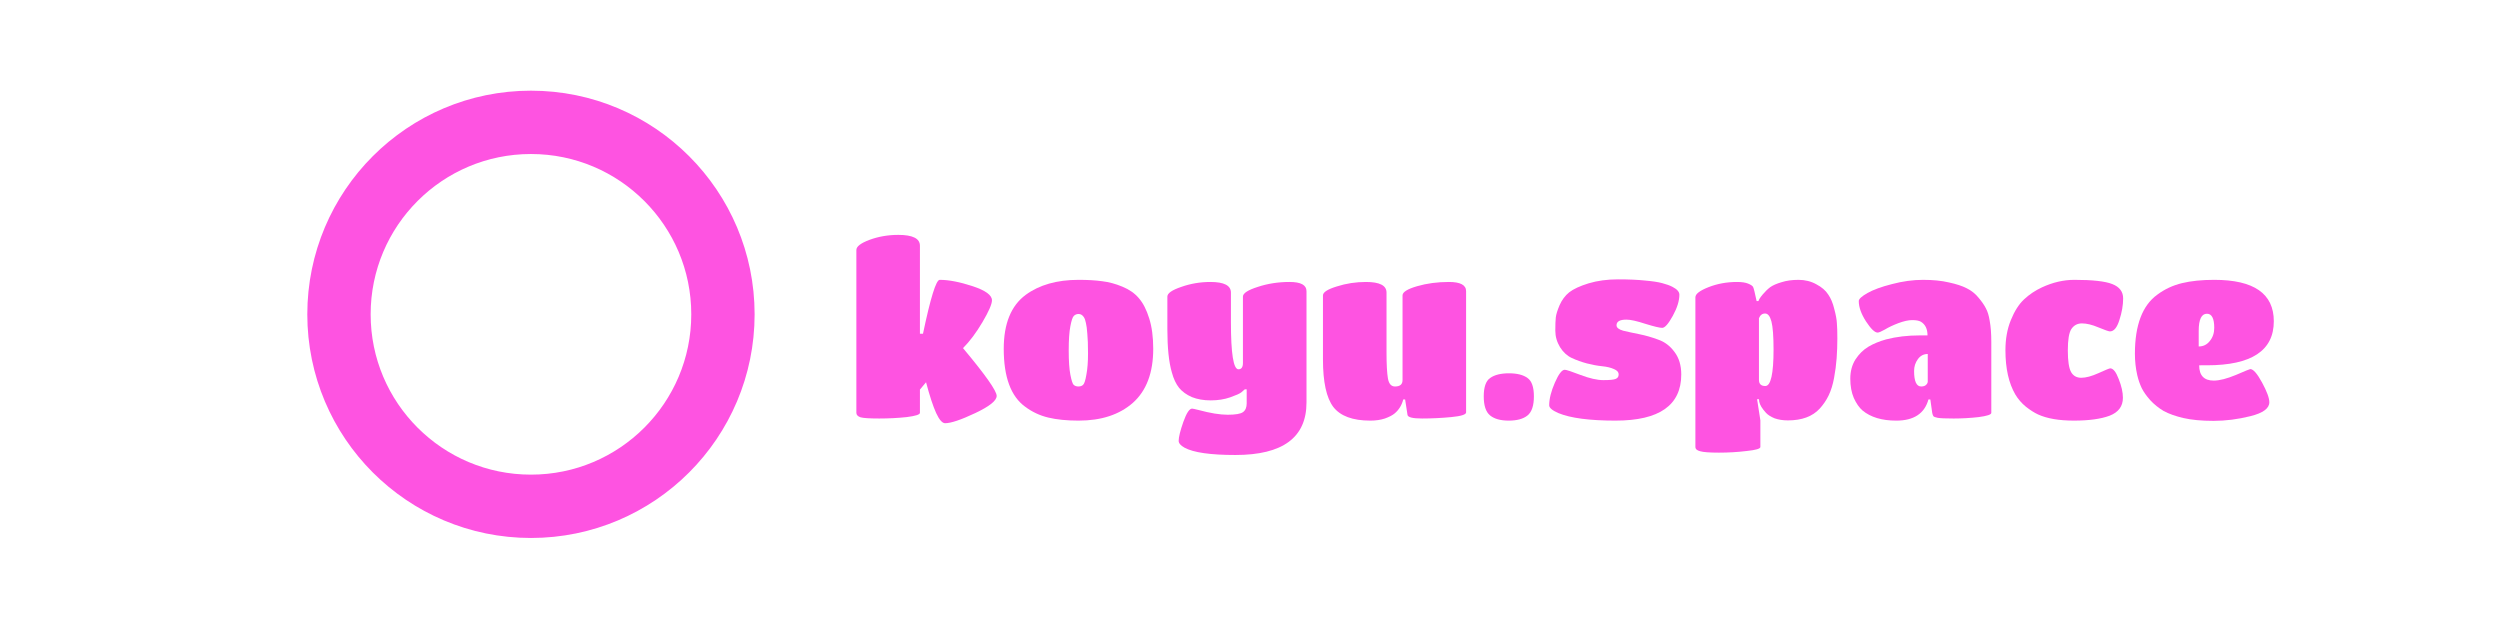
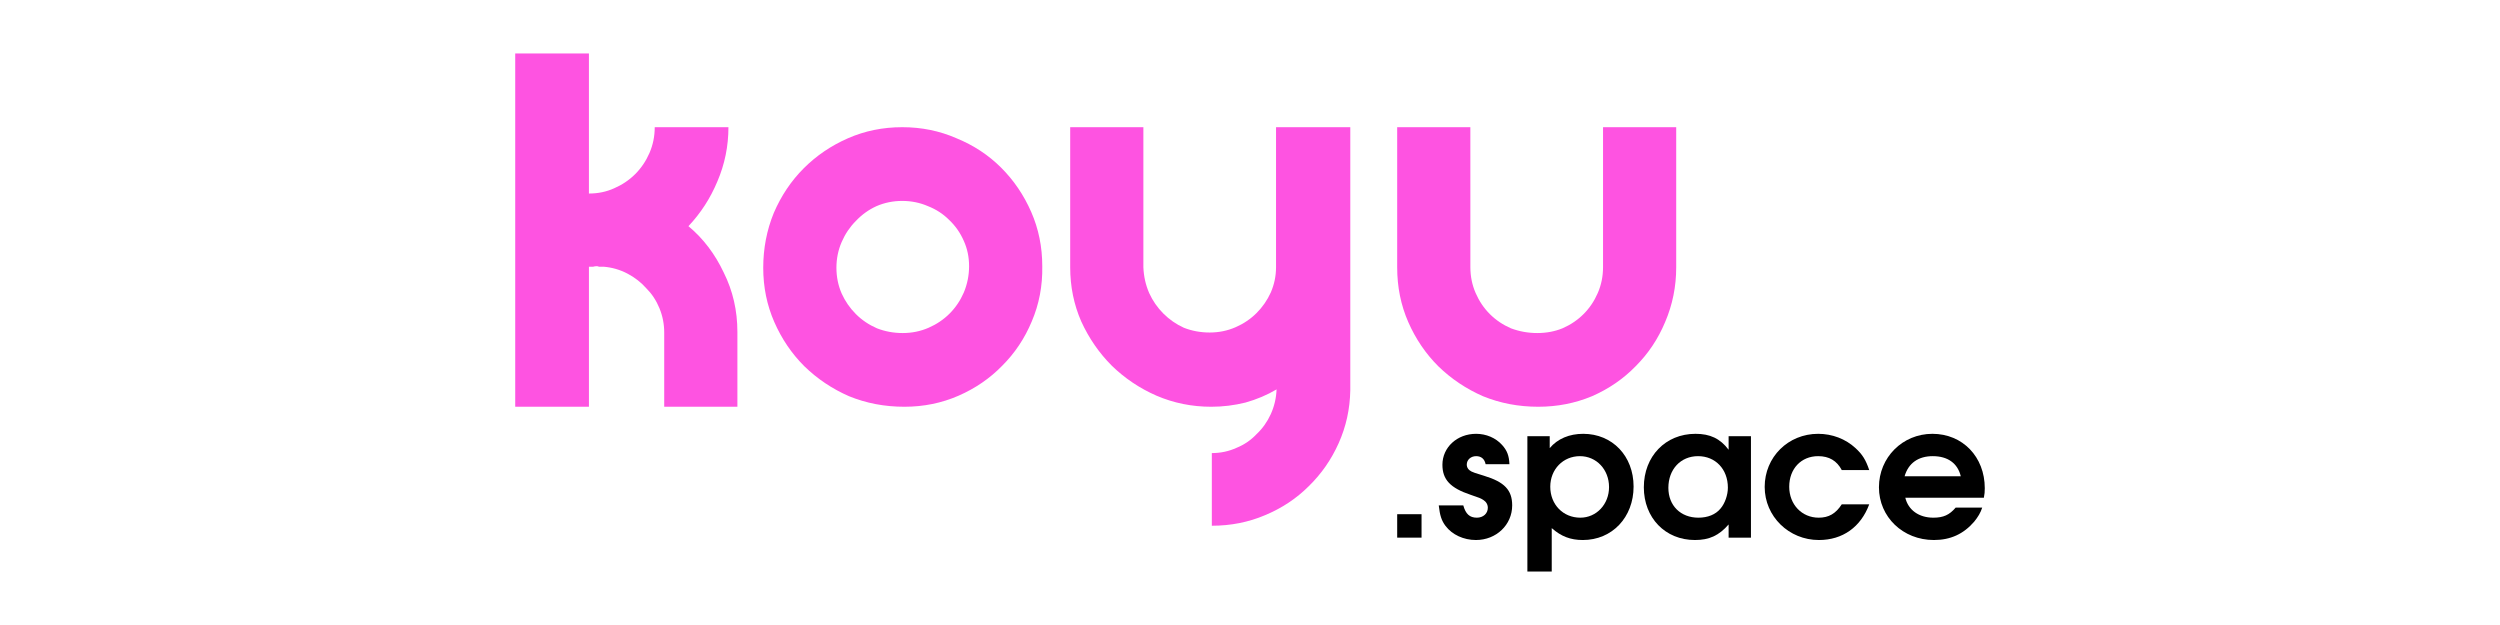
<svg xmlns="http://www.w3.org/2000/svg" version="1.1" id="svg96" width="546.133" height="136.533" viewBox="0 0 546.133 136.533">
  <defs id="defs100" />
-   <g transform="matrix(4.103626,0,0,4.103626,46.50273,-1080.625)" id="layer1">
-     <ellipse ry="10.22" rx="10.22" cy="280.067" cx="16.933" id="path12" style="fill:none;stroke:#fe53e1;stroke-width:3.372;stroke-miterlimit:4;stroke-dasharray:none;stroke-opacity:1" />
-   </g>
-   <g aria-label="koyu.space" id="text160" style="font-style:normal;font-weight:normal;font-size:51.428px;line-height:1.25;font-family:sans-serif;letter-spacing:0px;word-spacing:0px;fill:#fe53e1;fill-opacity:1;stroke:none;stroke-width:1.286">
-     <path d="m 200.962,90.189 q 0,0.566 -2.88,0.926 -2.88,0.309 -6.017,0.309 -3.137,0 -4.063,-0.257 -0.926,-0.309 -0.926,-0.977 V 54.602 q 0,-1.131 2.88,-2.211 2.931,-1.08 6.274,-1.08 4.731,0 4.731,2.366 V 72.91 h 0.669 q 2.469,-11.777 3.651,-11.777 2.983,0 7.2,1.389 4.217,1.389 4.217,3.086 0,1.234 -2.057,4.731 -2.057,3.497 -4.268,5.708 7.354,8.794 7.354,10.44 0,1.543 -4.68,3.754 -4.68,2.211 -6.583,2.211 -0.926,0 -1.954,-2.211 -1.029,-2.263 -2.211,-6.737 l -1.337,1.594 z" style="font-style:normal;font-variant:normal;font-weight:normal;font-stretch:normal;font-family:'Titan One';-inkscape-font-specification:'Titan One';fill:#fe53e1;fill-opacity:1;stroke-width:1.286" id="path42" />
-     <path d="m 235.624,91.886 q -3.857,0 -6.634,-0.669 -2.777,-0.669 -5.04,-2.366 -4.68,-3.394 -4.68,-12.651 0,-8.228 4.783,-11.777 4.474,-3.291 11.571,-3.291 3.034,0 5.194,0.309 2.16,0.257 4.371,1.183 2.263,0.926 3.6,2.52 1.389,1.594 2.263,4.423 0.874,2.777 0.874,6.634 0,7.817 -4.423,11.777 -4.423,3.908 -11.88,3.908 z m -1.8,-10.028 q 0.36,1.851 0.72,2.211 0.411,0.36 1.029,0.36 0.669,0 1.029,-0.36 0.411,-0.36 0.72,-2.211 0.36,-1.851 0.36,-4.628 0,-2.829 -0.154,-4.32 -0.103,-1.543 -0.309,-2.366 -0.154,-0.823 -0.463,-1.286 -0.463,-0.669 -1.131,-0.669 -0.617,0 -1.029,0.411 -0.411,0.36 -0.771,2.263 -0.36,1.851 -0.36,5.297 0,3.446 0.36,5.297 z" style="font-style:normal;font-variant:normal;font-weight:normal;font-stretch:normal;font-family:'Titan One';-inkscape-font-specification:'Titan One';fill:#fe53e1;fill-opacity:1;stroke-width:1.286" id="path44" />
-     <path d="m 272.343,88.081 v -3.034 h -0.411 q -0.257,0.257 -0.771,0.669 -0.514,0.411 -2.417,1.08 -1.903,0.669 -4.268,0.669 -2.314,0 -4.114,-0.72 -1.749,-0.771 -2.777,-2.006 -1.029,-1.286 -1.594,-3.394 -0.977,-3.343 -0.977,-9.463 v -7.097 q 0,-1.08 3.034,-2.109 3.034,-1.08 6.377,-1.08 4.474,0 4.474,2.314 v 6.48 q 0,10.285 1.646,10.285 0.977,0 0.977,-1.389 V 64.784 q 0,-1.08 3.24,-2.109 3.24,-1.08 6.943,-1.08 3.703,0 3.703,2.006 v 24.325 q 0,11.468 -15.531,11.468 -8.177,0 -11.108,-1.594 -1.286,-0.72 -1.286,-1.491 0,-1.234 1.029,-4.166 1.029,-2.88 1.903,-2.88 0.206,0 1.44,0.309 3.806,1.029 6.326,1.029 2.571,0 3.343,-0.566 0.823,-0.566 0.823,-1.954 z" style="font-style:normal;font-variant:normal;font-weight:normal;font-stretch:normal;font-family:'Titan One';-inkscape-font-specification:'Titan One';fill:#fe53e1;fill-opacity:1;stroke-width:1.286" id="path46" />
-     <path d="m 299.342,91.886 q -5.76,0 -8.074,-2.983 -2.263,-2.983 -2.263,-10.388 V 64.527 q 0,-1.029 3.034,-1.954 3.034,-0.977 6.377,-0.977 4.474,0 4.474,2.314 v 13.063 q 0,3.908 0.309,5.708 0.309,1.749 1.543,1.749 1.646,0 1.646,-1.389 V 64.527 q 0,-1.08 3.188,-2.006 3.189,-0.926 6.943,-0.926 3.754,0 3.754,2.006 v 26.485 q 0,0.72 -3.24,1.029 -3.24,0.309 -6.377,0.309 -3.137,0 -3.188,-0.823 l -0.514,-3.343 h -0.411 q -0.463,1.851 -1.851,3.034 -0.72,0.617 -2.16,1.131 -1.389,0.463 -3.189,0.463 z" style="font-style:normal;font-variant:normal;font-weight:normal;font-stretch:normal;font-family:'Titan One';-inkscape-font-specification:'Titan One';fill:#fe53e1;fill-opacity:1;stroke-width:1.286" id="path48" />
-     <path d="m 335.084,86.589 q 0,3.034 -1.389,4.166 -1.389,1.131 -4.114,1.131 -2.674,0 -4.063,-1.131 -1.389,-1.131 -1.389,-4.166 0,-3.034 1.389,-4.011 1.44,-1.029 4.114,-1.029 2.674,0 4.063,1.029 1.389,0.977 1.389,4.011 z" style="font-style:normal;font-variant:normal;font-weight:normal;font-stretch:normal;font-family:'Titan One';-inkscape-font-specification:'Titan One';fill:#fe53e1;fill-opacity:1;stroke-width:1.286" id="path50" />
-     <path d="m 352.93,91.886 q -8.537,0 -12.497,-1.646 -2.006,-0.874 -2.006,-1.697 0,-2.109 1.234,-4.937 1.234,-2.829 2.16,-2.829 0.514,0 3.446,1.131 2.983,1.131 4.988,1.131 2.057,0 2.674,-0.257 0.669,-0.257 0.669,-0.977 0,-0.771 -1.029,-1.183 -1.029,-0.463 -2.571,-0.617 -1.543,-0.154 -3.343,-0.617 -1.749,-0.463 -3.291,-1.183 -1.543,-0.72 -2.571,-2.366 -1.029,-1.697 -1.029,-3.6 0,-1.954 0.103,-2.88 0.103,-0.977 0.823,-2.674 0.771,-1.749 2.109,-2.829 1.389,-1.08 4.217,-1.954 2.88,-0.874 6.428,-0.874 3.549,0 5.914,0.257 2.417,0.206 3.754,0.566 1.389,0.36 2.263,0.823 1.491,0.771 1.491,1.697 0,2.006 -1.44,4.628 -1.44,2.623 -2.314,2.623 -0.823,0 -3.651,-0.874 -2.829,-0.926 -4.166,-0.926 -2.16,0 -2.16,1.234 0,0.771 1.44,1.183 1.491,0.36 3.549,0.771 2.057,0.411 4.114,1.183 2.109,0.72 3.548,2.674 1.491,1.954 1.491,4.937 0,10.08 -14.348,10.08 z" style="font-style:normal;font-variant:normal;font-weight:normal;font-stretch:normal;font-family:'Titan One';-inkscape-font-specification:'Titan One';fill:#fe53e1;fill-opacity:1;stroke-width:1.286" id="path52" />
-     <path d="M 370.364,97.646 V 64.938 q 0,-1.08 2.88,-2.211 2.88,-1.131 6.223,-1.131 1.543,0 2.417,0.36 0.874,0.36 1.08,0.72 0.206,0.36 0.771,3.086 h 0.411 q 0.103,-0.463 0.926,-1.44 0.823,-0.977 1.646,-1.594 0.874,-0.617 2.469,-1.08 1.594,-0.514 3.703,-0.514 2.16,0 3.908,0.977 1.749,0.926 2.571,2.211 0.874,1.234 1.337,3.189 0.514,1.903 0.566,3.086 0.103,1.131 0.103,3.343 0,2.16 -0.154,4.32 -0.154,2.109 -0.566,4.32 -0.411,2.211 -1.183,3.806 -0.771,1.594 -1.954,2.88 -2.366,2.571 -6.943,2.571 -1.646,0 -2.931,-0.463 -1.234,-0.514 -1.851,-1.183 -1.286,-1.389 -1.491,-2.469 l -0.051,-0.514 h -0.411 l 0.72,4.628 v 5.811 q 0,0.566 -2.983,0.874 -2.931,0.36 -6.068,0.36 -3.086,0 -4.114,-0.309 -1.029,-0.257 -1.029,-0.926 z M 387.438,76.355 q 0,-4.371 -0.463,-6.12 -0.463,-1.749 -1.389,-1.749 -0.926,0 -1.337,1.029 v 13.474 q 0,1.337 1.389,1.337 1.8,0 1.8,-7.971 z" style="font-style:normal;font-variant:normal;font-weight:normal;font-stretch:normal;font-family:'Titan One';-inkscape-font-specification:'Titan One';fill:#fe53e1;fill-opacity:1;stroke-width:1.286" id="path54" />
-     <path d="m 414.231,91.886 q -4.68,0 -7.354,-2.211 -1.08,-0.926 -1.903,-2.726 -0.771,-1.8 -0.771,-4.217 0,-2.417 1.131,-4.217 1.183,-1.8 2.829,-2.777 1.646,-0.977 3.857,-1.594 3.343,-0.874 7.354,-0.874 h 1.697 q 0,-2.109 -1.44,-2.983 -0.617,-0.36 -1.903,-0.36 -1.234,0 -3.034,0.669 -1.749,0.669 -2.931,1.389 -1.183,0.669 -1.594,0.669 -0.926,0 -2.52,-2.417 -1.594,-2.469 -1.594,-4.474 0,-0.669 1.903,-1.749 1.903,-1.08 5.348,-1.954 3.497,-0.926 6.788,-0.926 3.291,0 5.657,0.566 2.417,0.514 3.908,1.286 1.543,0.771 2.571,2.057 1.08,1.286 1.594,2.314 0.566,1.029 0.823,2.674 0.36,1.903 0.36,4.68 v 15.48 q 0,0.566 -2.777,0.926 -2.726,0.309 -5.451,0.309 -2.674,0 -3.497,-0.154 -0.771,-0.154 -0.926,-0.36 -0.154,-0.206 -0.257,-0.72 l -0.411,-2.931 h -0.411 q -1.286,4.628 -7.046,4.628 z m 6.891,-8.537 v -6.017 q -1.337,0 -2.16,1.131 -0.823,1.131 -0.823,2.571 0,3.394 1.543,3.394 0.669,0 1.029,-0.309 0.411,-0.36 0.411,-0.771 z" style="font-style:normal;font-variant:normal;font-weight:normal;font-stretch:normal;font-family:'Titan One';-inkscape-font-specification:'Titan One';fill:#fe53e1;fill-opacity:1;stroke-width:1.286" id="path56" />
-     <path d="m 445.242,90.549 q -1.234,-0.566 -2.674,-1.697 -1.389,-1.131 -2.314,-2.674 -2.16,-3.703 -2.16,-9.668 0,-3.703 1.183,-6.583 1.183,-2.931 2.88,-4.526 1.697,-1.594 3.908,-2.623 3.548,-1.646 7.097,-1.646 5.966,0 8.28,0.926 2.366,0.926 2.366,3.137 0,2.211 -0.823,4.731 -0.771,2.469 -2.057,2.469 -0.411,0 -2.52,-0.874 -2.057,-0.874 -3.6,-0.874 -1.491,0 -2.314,1.234 -0.771,1.183 -0.771,4.68 0,3.446 0.72,4.731 0.72,1.234 2.211,1.234 1.543,0 3.806,-1.029 2.263,-1.029 2.52,-1.029 0.977,0 1.851,2.314 0.926,2.314 0.926,4.114 0,2.777 -2.88,3.908 -2.88,1.08 -7.817,1.08 -4.886,0 -7.817,-1.337 z" style="font-style:normal;font-variant:normal;font-weight:normal;font-stretch:normal;font-family:'Titan One';-inkscape-font-specification:'Titan One';fill:#fe53e1;fill-opacity:1;stroke-width:1.286" id="path58" />
-     <path d="m 480.418,79.801 q 0,3.343 3.188,3.343 1.851,0 4.834,-1.234 2.983,-1.286 3.137,-1.286 0.977,0 2.571,2.931 1.594,2.931 1.594,4.32 0,2.006 -4.114,3.034 -4.114,1.029 -8.074,1.029 -3.908,0 -6.583,-0.617 -2.623,-0.617 -4.32,-1.543 -1.646,-0.977 -2.931,-2.366 -1.234,-1.389 -1.851,-2.623 -0.617,-1.286 -0.977,-2.829 -0.514,-2.263 -0.514,-4.68 0,-9.36 4.886,-12.908 2.417,-1.8 5.4,-2.52 2.983,-0.72 7.046,-0.72 13.011,0 13.011,9.051 0,9.617 -14.605,9.617 z m -0.103,-7.508 v 3.394 q 1.491,0 2.417,-1.183 0.977,-1.183 0.977,-2.88 0,-3.086 -1.594,-3.086 -1.8,0 -1.8,3.754 z" style="font-style:normal;font-variant:normal;font-weight:normal;font-stretch:normal;font-family:'Titan One';-inkscape-font-specification:'Titan One';fill:#fe53e1;fill-opacity:1;stroke-width:1.286" id="path60" />
+   <g id="g38023">
+     <g id="g38009">
+       <path d="m 150.391,49.408 q 4.83,4.025 7.706,10.121 2.99,5.981 2.99,12.996 V 88.856 H 145.1 V 72.64 q 0,-2.76 -1.035,-5.29 -1.035,-2.53 -2.875,-4.37 -1.725,-1.955 -4.14,-3.22 -2.415,-1.265 -5.175,-1.495 h -0.575 q -0.23,0 -0.46,0 -0.23,-0.115 -0.46,-0.115 -0.46,0 -0.805,0.115 -0.23,0 -0.46,0 h -0.46 V 88.856 H 112.552 V 11.685 h 16.101 v 30.593 q 2.99,0 5.52,-1.15 2.645,-1.15 4.6,-3.105 1.955,-1.955 3.105,-4.6 1.15,-2.645 1.15,-5.635 h 16.101 q 0,6.211 -2.415,11.846 -2.3,5.52 -6.326,9.776 z" style="font-size:115.01px;line-height:0.8;font-family:'eyelevation pro';-inkscape-font-specification:'eyelevation pro';text-align:center;letter-spacing:8.75px;text-anchor:middle;fill:#fe53e1;stroke-width:2.875" id="path37191" />
+       <path d="m 197.094,27.786 q 6.326,0 11.846,2.415 5.635,2.3 9.776,6.441 4.14,4.14 6.556,9.661 2.415,5.52 2.415,11.846 0.115,6.441 -2.3,12.076 -2.3,5.52 -6.441,9.661 -4.025,4.14 -9.546,6.556 -5.52,2.415 -11.846,2.415 -6.441,0 -12.076,-2.3 -5.52,-2.415 -9.776,-6.556 -4.14,-4.14 -6.556,-9.661 -2.415,-5.52 -2.415,-11.846 0,-6.326 2.3,-11.961 2.415,-5.635 6.556,-9.776 4.14,-4.14 9.661,-6.556 5.52,-2.415 11.846,-2.415 z m 0.115,44.969 q 2.99,0 5.635,-1.15 2.645,-1.15 4.6,-3.105 1.955,-1.955 3.105,-4.6 1.15,-2.76 1.15,-5.75 0,-2.99 -1.15,-5.52 -1.15,-2.645 -3.22,-4.6 -1.955,-1.955 -4.6,-2.99 -2.645,-1.15 -5.635,-1.15 -2.99,0 -5.635,1.15 -2.53,1.15 -4.485,3.22 -1.955,1.955 -3.105,4.6 -1.15,2.645 -1.15,5.635 0,2.99 1.15,5.635 1.15,2.53 3.105,4.485 1.955,1.955 4.6,3.105 2.645,1.035 5.635,1.035 z" style="font-size:115.01px;line-height:0.8;font-family:'eyelevation pro';-inkscape-font-specification:'eyelevation pro';text-align:center;letter-spacing:8.75px;text-anchor:middle;fill:#fe53e1;stroke-width:2.875" id="path37193" />
+       <path d="m 294.976,27.786 v 57.505 q -0.115,6.096 -2.53,11.501 -2.415,5.405 -6.556,9.431 -4.025,4.025 -9.546,6.326 -5.405,2.3 -11.616,2.3 V 98.977 q 2.875,0 5.405,-1.15 2.53,-1.035 4.37,-2.99 1.955,-1.84 3.105,-4.37 1.15,-2.53 1.265,-5.405 -3.105,1.84 -6.786,2.875 -3.68,0.92 -7.476,0.92 -6.326,0 -11.961,-2.415 -5.52,-2.415 -9.776,-6.556 -4.14,-4.14 -6.671,-9.661 -2.415,-5.52 -2.415,-11.846 v -30.593 h 15.986 v 30.593 q 0.115,2.99 1.265,5.635 1.15,2.53 3.105,4.485 1.955,1.955 4.485,3.105 2.645,1.035 5.635,1.035 2.99,0 5.635,-1.15 2.645,-1.15 4.6,-3.105 1.955,-1.955 3.105,-4.485 1.15,-2.645 1.15,-5.52 v -30.593 z" style="font-size:115.01px;line-height:0.8;font-family:'eyelevation pro';-inkscape-font-specification:'eyelevation pro';text-align:center;letter-spacing:8.75px;text-anchor:middle;fill:#fe53e1;stroke-width:2.875" id="path37195" />
+       <path d="m 321.208,58.379 q 0,2.99 1.15,5.635 1.15,2.645 3.105,4.6 1.955,1.955 4.6,3.105 2.76,1.035 5.75,1.035 2.99,0 5.52,-1.035 2.645,-1.15 4.6,-3.105 1.955,-1.955 3.105,-4.6 1.15,-2.645 1.15,-5.635 v -30.593 h 15.986 v 30.593 q 0,6.326 -2.415,11.961 -2.3,5.52 -6.441,9.661 -4.025,4.14 -9.546,6.556 -5.52,2.3 -11.731,2.3 -6.441,0 -12.076,-2.3 -5.52,-2.415 -9.776,-6.556 -4.14,-4.14 -6.556,-9.661 -2.415,-5.52 -2.415,-11.961 v -30.593 h 15.986 z" style="font-size:115.01px;line-height:0.8;font-family:'eyelevation pro';-inkscape-font-specification:'eyelevation pro';text-align:center;letter-spacing:8.75px;text-anchor:middle;fill:#fe53e1;stroke-width:2.875" id="path37197" />
+     </g>
+     <g aria-label=".space" id="text29675" style="font-size:40px;line-height:1.25;font-family:'eyelevation pro';-inkscape-font-specification:'eyelevation pro'">
+       <path d="m 305.221,117.449 h 5.32 v -5.12 h -5.32 z" style="font-weight:600;font-family:'URW Gothic';-inkscape-font-specification:'URW Gothic Semi-Bold'" id="path37974" />
+       <path d="m 314.301,110.409 c 0.24,2.16 0.6,3.32 1.48,4.48 1.44,1.92 3.96,3.08 6.64,3.08 4.44,0 7.92,-3.32 7.92,-7.56 0,-3.36 -1.68,-5.12 -6.16,-6.48 -2.2,-0.68 -2.2,-0.68 -2.72,-0.92 -0.64,-0.32 -1.04,-0.84 -1.04,-1.52 0,-1.04 0.88,-1.84 2.04,-1.84 1.12,0 1.84,0.6 2.08,1.76 h 5.2 c -0.08,-1.88 -0.52,-3 -1.6,-4.2 -1.4,-1.56 -3.48,-2.44 -5.68,-2.44 -4.16,0 -7.36,2.96 -7.36,6.76 0,3.24 1.72,5.08 6.16,6.56 2,0.68 2.2,0.76 2.76,1.12 0.64,0.4 1,1 1,1.72 0,1.24 -1,2.16 -2.4,2.16 -1.56,0 -2.44,-0.8 -2.96,-2.68 z" style="font-weight:600;font-family:'URW Gothic';-inkscape-font-specification:'URW Gothic Semi-Bold'" id="path37976" />
+       <path d="m 333.661,124.849 h 5.32 v -9.48 c 2.04,1.8 4.08,2.6 6.8,2.6 6.4,0 11.08,-4.96 11.08,-11.68 0,-6.68 -4.64,-11.52 -11,-11.52 -3.04,0 -5.6,1.08 -7.32,3.12 v -2.6 h -4.88 z m 11.48,-25.2 c 3.6,0 6.36,2.92 6.36,6.76 0,3.76 -2.76,6.68 -6.28,6.68 -3.76,0 -6.56,-2.88 -6.56,-6.76 0,-3.8 2.8,-6.68 6.48,-6.68 z" style="font-weight:600;font-family:'URW Gothic';-inkscape-font-specification:'URW Gothic Semi-Bold'" id="path37978" />
+       <path d="m 382.501,95.289 h -4.88 v 2.96 c -1.84,-2.44 -4.04,-3.48 -7.24,-3.48 -6.56,0 -11.28,4.92 -11.28,11.68 0,6.68 4.68,11.52 11.16,11.52 3.12,0 5.24,-0.96 7.36,-3.4 v 2.88 h 4.88 z m -11.56,4.36 c 3.8,0 6.52,2.84 6.52,6.88 0,1.6 -0.64,3.44 -1.6,4.56 -1.08,1.32 -2.8,2 -4.84,2 -3.88,0 -6.56,-2.64 -6.56,-6.52 0,-4.04 2.68,-6.92 6.48,-6.92 z" style="font-weight:600;font-family:'URW Gothic';-inkscape-font-specification:'URW Gothic Semi-Bold'" id="path37980" />
+       <path d="m 402.341,110.169 c -1.32,2.04 -2.84,2.92 -5.04,2.92 -3.68,0 -6.44,-2.88 -6.44,-6.76 0,-3.92 2.6,-6.68 6.32,-6.68 2.4,0 4.08,1 5.16,3.04 h 6 c -0.76,-2.24 -1.48,-3.4 -3,-4.8 -2.16,-2 -5.08,-3.12 -8.16,-3.12 -6.56,0 -11.68,5.08 -11.68,11.6 0,6.44 5.28,11.6 11.84,11.6 5.2,0 9.16,-2.84 11,-7.8 z" style="font-weight:600;font-family:'URW Gothic';-inkscape-font-specification:'URW Gothic Semi-Bold'" id="path37982" />
+       <path d="m 433.381,108.729 c 0.16,-0.8 0.2,-1.28 0.2,-2.08 0,-6.84 -4.84,-11.88 -11.44,-11.88 -6.52,0 -11.68,5.16 -11.68,11.68 0,6.48 5.24,11.52 12,11.52 3.64,0 6.48,-1.32 8.8,-4 0.84,-1.04 1.4,-1.96 1.76,-3.08 h -5.8 c -1.36,1.6 -2.68,2.2 -4.88,2.2 -3.16,0 -5.48,-1.68 -6.12,-4.36 z m -17.32,-4.68 c 0.84,-2.88 3,-4.4 6.16,-4.4 3.28,0 5.44,1.56 6.12,4.4 z" style="font-weight:600;font-family:'URW Gothic';-inkscape-font-specification:'URW Gothic Semi-Bold'" id="path37984" />
+     </g>
  </g>
</svg>
